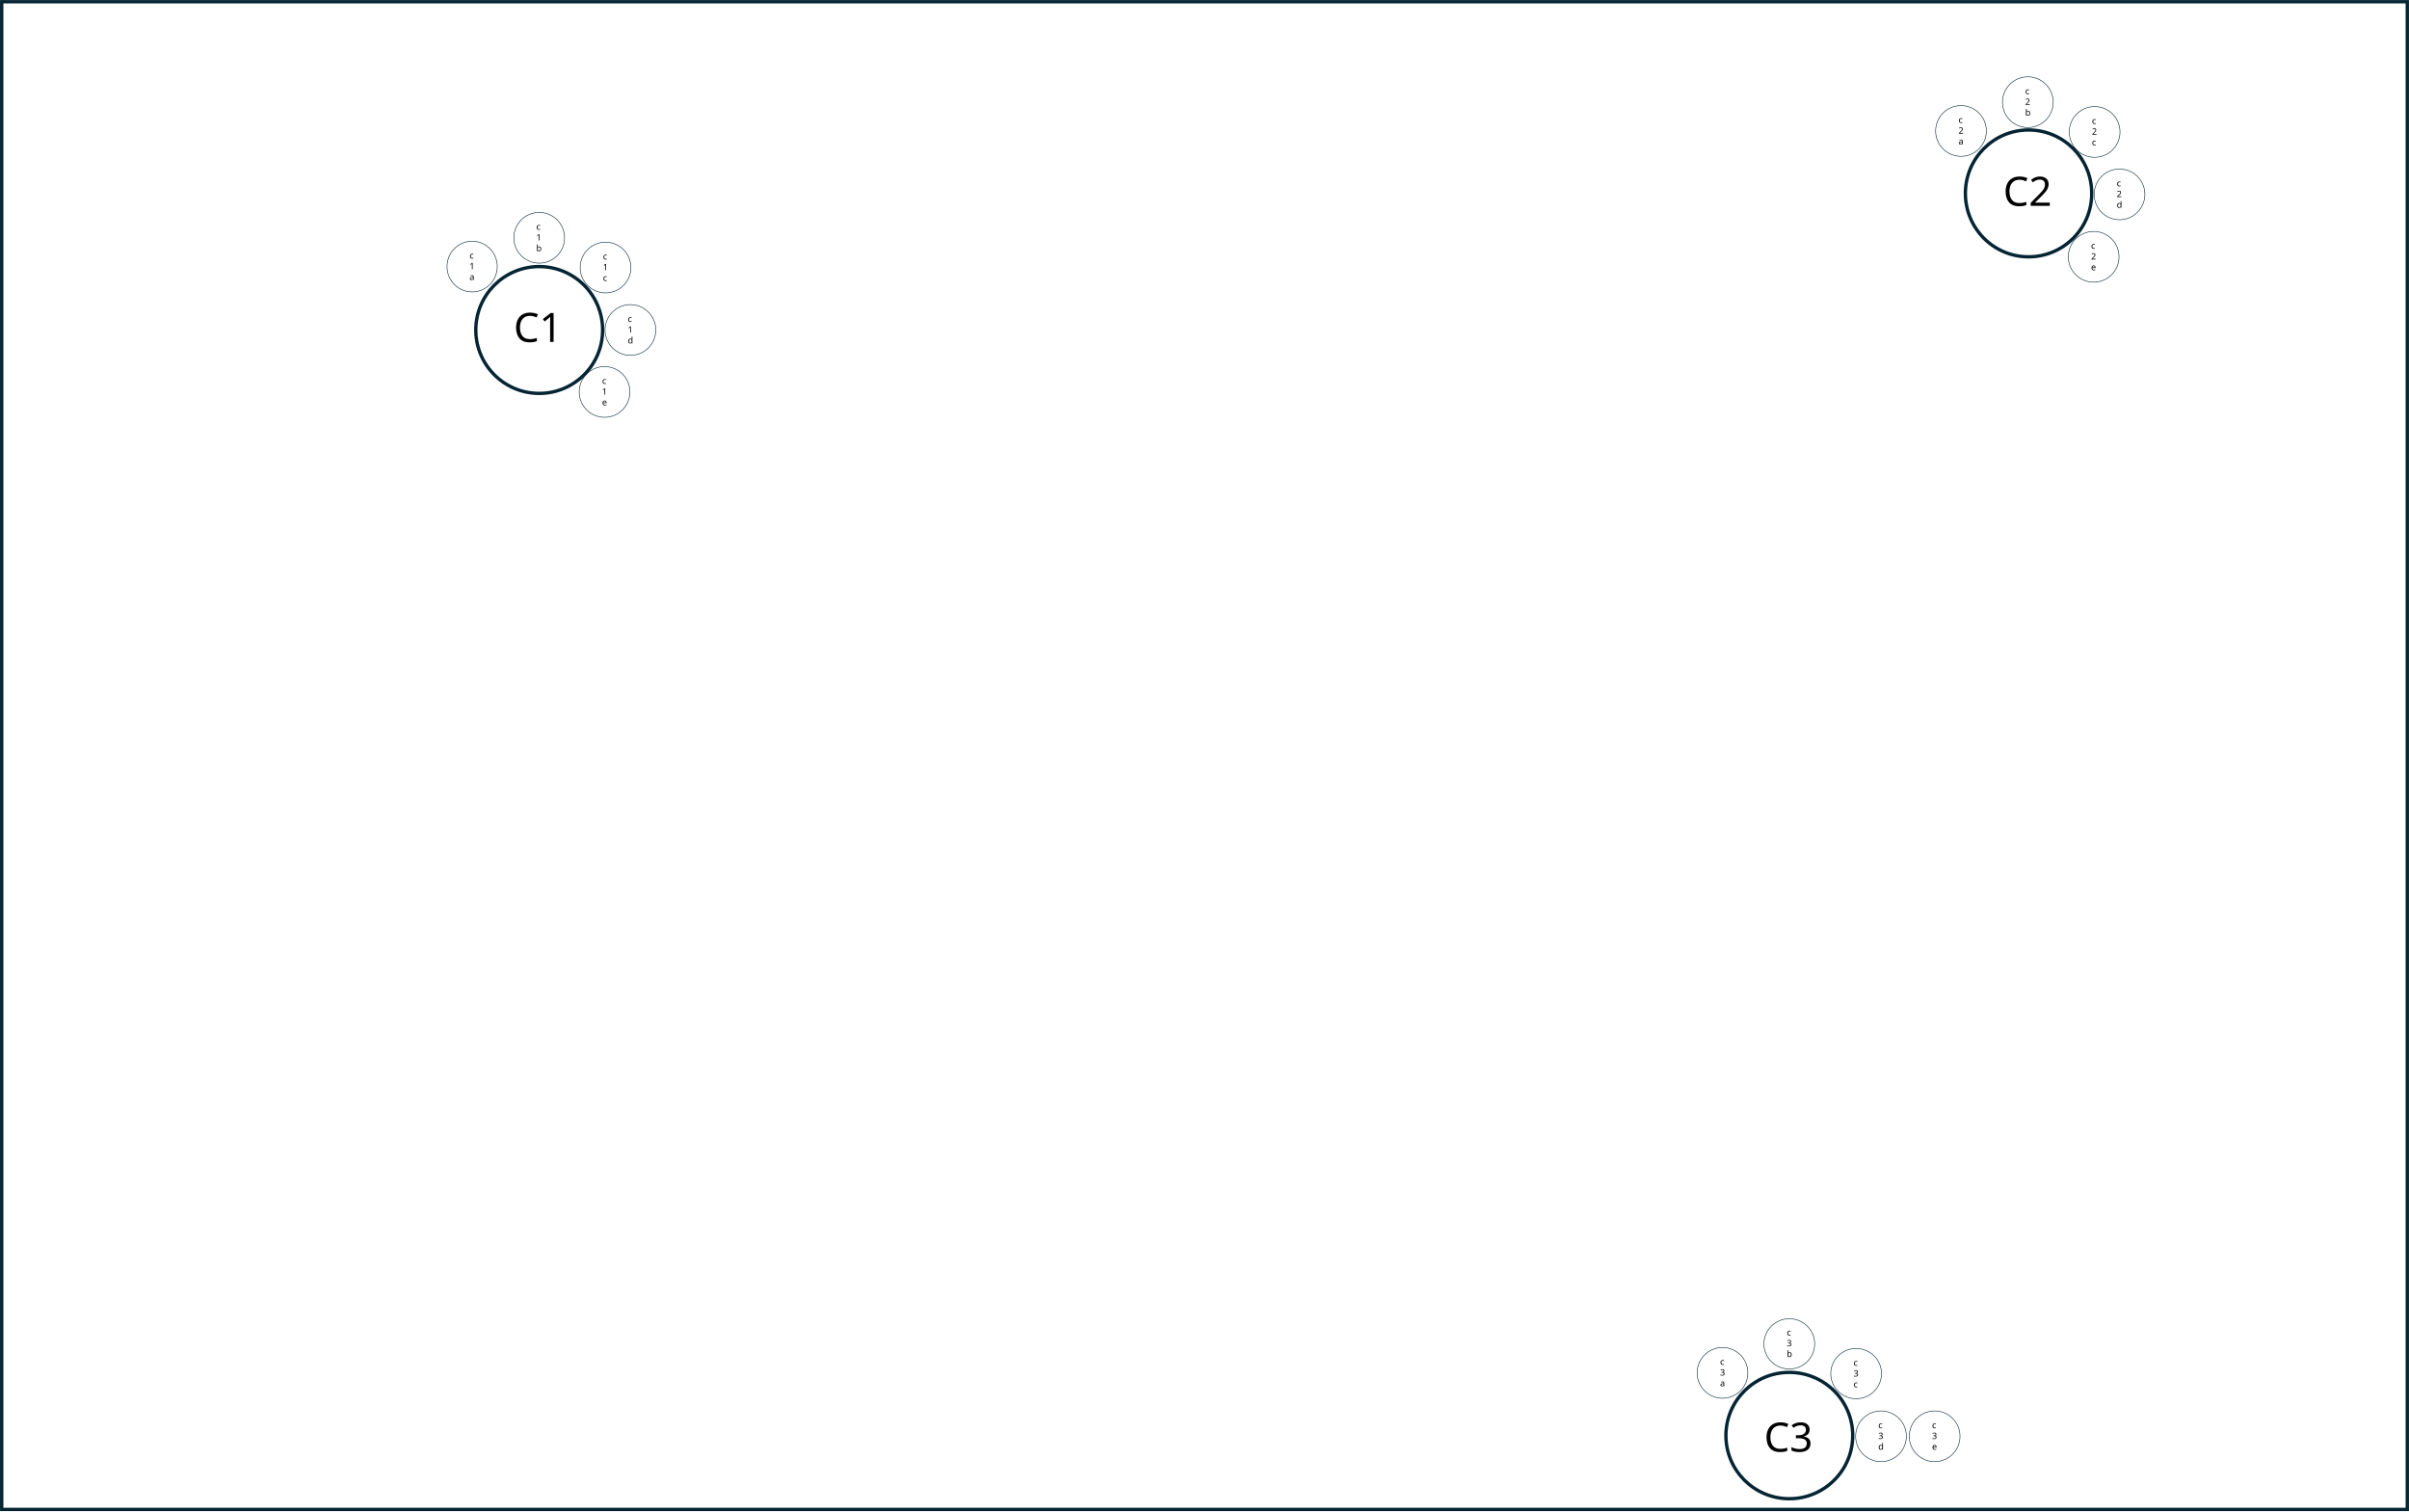
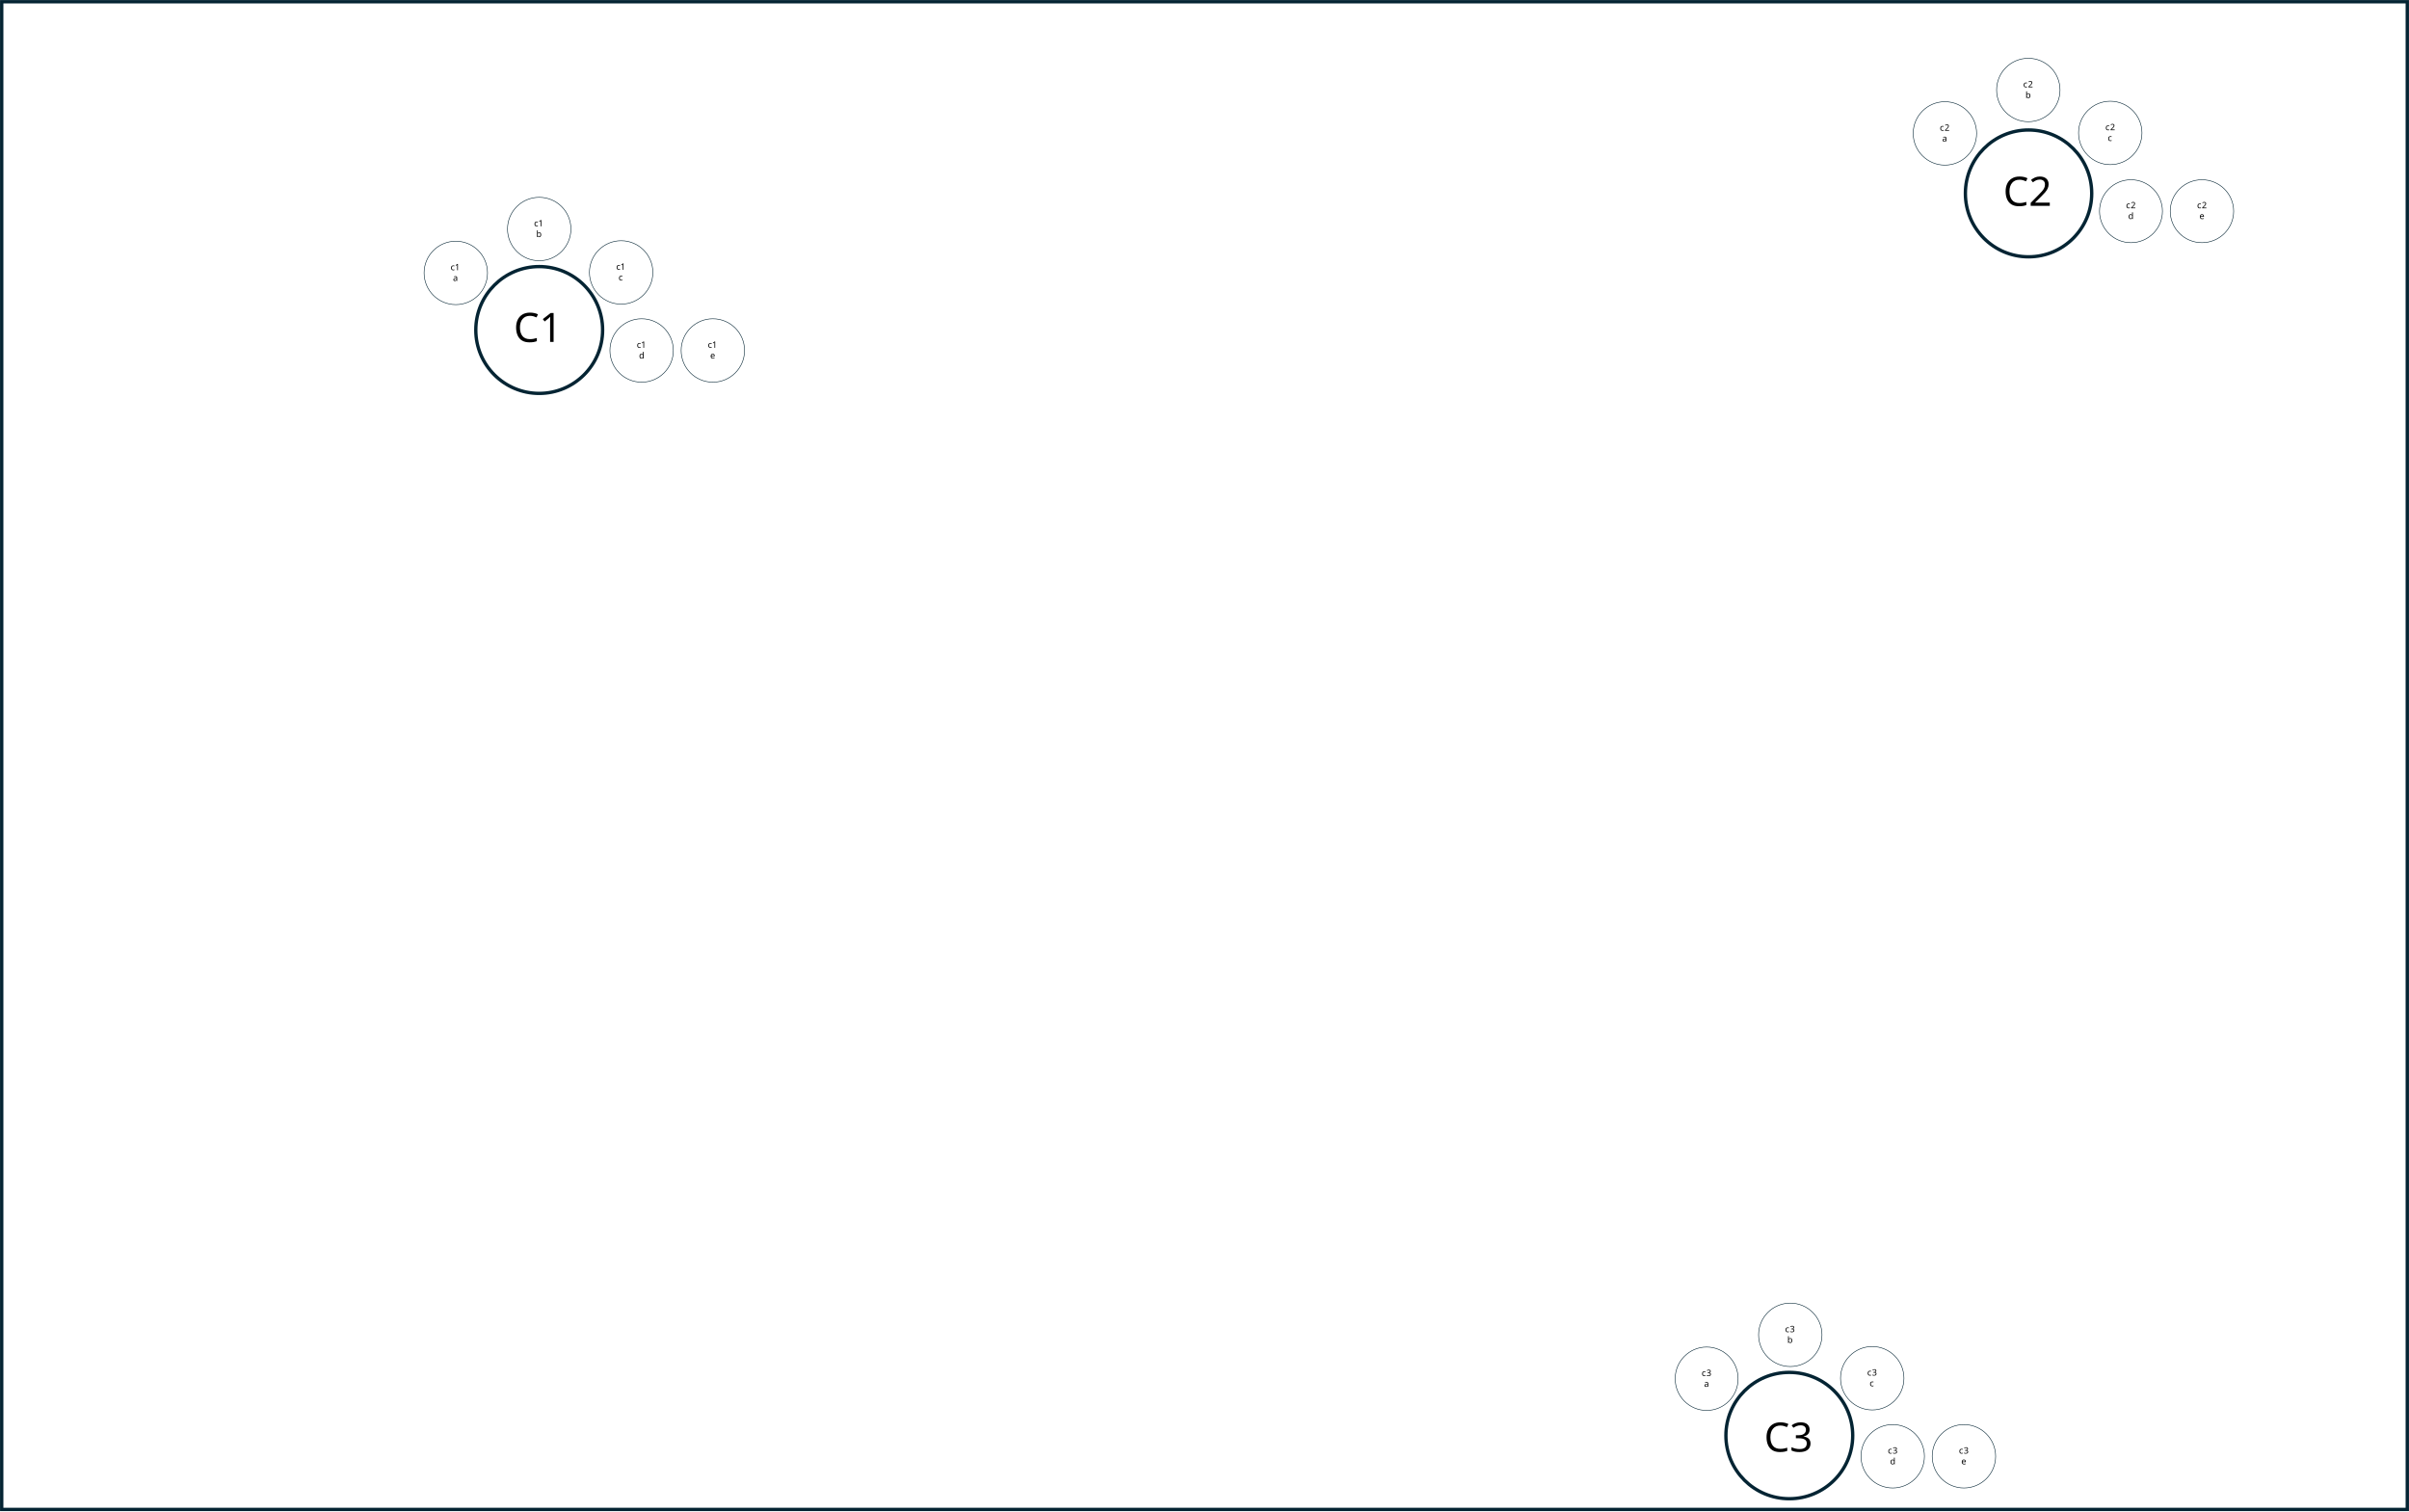
<svg xmlns="http://www.w3.org/2000/svg" width="4939" height="3098" xml:space="preserve" overflow="hidden">
  <g transform="translate(-129 -906)">
    <rect x="132.5" y="909.5" width="4932" height="3091" stroke="#042433" stroke-width="6.875" stroke-miterlimit="8" fill="none" />
    <path d="M1104.5 1582.5C1104.5 1510.7 1162.7 1452.5 1234.5 1452.5 1306.3 1452.5 1364.5 1510.7 1364.5 1582.5 1364.5 1654.3 1306.3 1712.5 1234.5 1712.5 1162.7 1712.5 1104.5 1654.3 1104.5 1582.5Z" stroke="#042433" stroke-width="6.875" stroke-miterlimit="8" fill="none" fill-rule="evenodd" />
    <path d="M3667.5 3849C3667.5 3777.48 3725.7 3719.5 3797.5 3719.5 3869.3 3719.5 3927.5 3777.48 3927.5 3849 3927.5 3920.52 3869.3 3978.5 3797.5 3978.5 3725.7 3978.5 3667.5 3920.52 3667.5 3849Z" stroke="#042433" stroke-width="6.875" stroke-miterlimit="8" fill="none" fill-rule="evenodd" />
    <path d="M4158.5 1302.5C4158.5 1230.7 4216.48 1172.5 4288 1172.5 4359.52 1172.5 4417.5 1230.7 4417.5 1302.5 4417.5 1374.3 4359.52 1432.5 4288 1432.5 4216.48 1432.5 4158.5 1374.3 4158.5 1302.5Z" stroke="#042433" stroke-width="6.875" stroke-miterlimit="8" fill="none" fill-rule="evenodd" />
    <text font-family="Aptos,Aptos_MSFontService,sans-serif" font-weight="400" font-size="83" transform="matrix(1 0 0 1 1182.07 1607)">C1</text>
    <text font-family="Aptos,Aptos_MSFontService,sans-serif" font-weight="400" font-size="83" transform="matrix(1 0 0 1 4235.92 1328)">C2</text>
    <text font-family="Aptos,Aptos_MSFontService,sans-serif" font-weight="400" font-size="83" transform="matrix(1 0 0 1 3745.73 3882)">C3</text>
-     <path d="M1182.5 1393.5C1182.5 1364.78 1205.78 1341.5 1234.5 1341.5 1263.22 1341.5 1286.5 1364.78 1286.5 1393.5 1286.5 1422.22 1263.22 1445.5 1234.5 1445.5 1205.78 1445.5 1182.5 1422.22 1182.5 1393.5Z" stroke="#042433" stroke-width="1.146" stroke-miterlimit="8" fill="none" fill-rule="evenodd" />
-     <text font-family="Aptos,Aptos_MSFontService,sans-serif" font-weight="400" font-size="18" transform="matrix(1 0 0 1 1228.43 1377)">c</text>
-     <text font-family="Aptos,Aptos_MSFontService,sans-serif" font-weight="400" font-size="18" transform="matrix(1 0 0 1 1228.43 1399)">1</text>
-     <text font-family="Aptos,Aptos_MSFontService,sans-serif" font-weight="400" font-size="18" transform="matrix(1 0 0 1 1228.43 1421)">b</text>
-     <path d="M1369.5 1582.5C1369.5 1553.78 1392.78 1530.5 1421.5 1530.5 1450.22 1530.5 1473.5 1553.78 1473.5 1582.5 1473.5 1611.22 1450.22 1634.5 1421.5 1634.5 1392.78 1634.5 1369.5 1611.22 1369.5 1582.5Z" stroke="#042433" stroke-width="1.146" stroke-miterlimit="8" fill="none" fill-rule="evenodd" />
-     <text font-family="Aptos,Aptos_MSFontService,sans-serif" font-weight="400" font-size="18" transform="matrix(1 0 0 1 1416.06 1566)">c</text>
-     <text font-family="Aptos,Aptos_MSFontService,sans-serif" font-weight="400" font-size="18" transform="matrix(1 0 0 1 1416.06 1588)">1</text>
-     <text font-family="Aptos,Aptos_MSFontService,sans-serif" font-weight="400" font-size="18" transform="matrix(1 0 0 1 1416.06 1610)">d</text>
-     <path d="M1318.5 1454.5C1318.5 1425.78 1341.78 1402.5 1370.5 1402.5 1399.22 1402.5 1422.5 1425.78 1422.5 1454.5 1422.5 1483.22 1399.22 1506.5 1370.5 1506.5 1341.78 1506.5 1318.5 1483.22 1318.5 1454.5Z" stroke="#042433" stroke-width="1.146" stroke-miterlimit="8" fill="none" fill-rule="evenodd" />
-     <text font-family="Aptos,Aptos_MSFontService,sans-serif" font-weight="400" font-size="18" transform="matrix(1 0 0 1 1365.2 1438)">c</text>
-     <text font-family="Aptos,Aptos_MSFontService,sans-serif" font-weight="400" font-size="18" transform="matrix(1 0 0 1 1365.2 1460)">1</text>
-     <text font-family="Aptos,Aptos_MSFontService,sans-serif" font-weight="400" font-size="18" transform="matrix(1 0 0 1 1365.2 1482)">c</text>
-     <path d="M1316.5 1709.5C1316.5 1680.78 1339.78 1657.5 1368.5 1657.5 1397.22 1657.5 1420.5 1680.78 1420.5 1709.5 1420.5 1738.22 1397.22 1761.5 1368.5 1761.5 1339.78 1761.5 1316.5 1738.22 1316.5 1709.5Z" stroke="#042433" stroke-width="1.146" stroke-miterlimit="8" fill="none" fill-rule="evenodd" />
-     <text font-family="Aptos,Aptos_MSFontService,sans-serif" font-weight="400" font-size="18" transform="matrix(1 0 0 1 1363.45 1693)">c</text>
-     <text font-family="Aptos,Aptos_MSFontService,sans-serif" font-weight="400" font-size="18" transform="matrix(1 0 0 1 1363.45 1715)">1</text>
-     <text font-family="Aptos,Aptos_MSFontService,sans-serif" font-weight="400" font-size="18" transform="matrix(1 0 0 1 1363.45 1737)">e</text>
-     <path d="M1045.5 1452.5C1045.5 1423.78 1068.56 1400.5 1097 1400.5 1125.44 1400.5 1148.5 1423.78 1148.5 1452.5 1148.5 1481.22 1125.44 1504.5 1097 1504.5 1068.56 1504.5 1045.5 1481.22 1045.5 1452.5Z" stroke="#042433" stroke-width="1.146" stroke-miterlimit="8" fill="none" fill-rule="evenodd" />
-     <text font-family="Aptos,Aptos_MSFontService,sans-serif" font-weight="400" font-size="18" transform="matrix(1 0 0 1 1091.66 1436)">c</text>
-     <text font-family="Aptos,Aptos_MSFontService,sans-serif" font-weight="400" font-size="18" transform="matrix(1 0 0 1 1091.66 1458)">1</text>
-     <text font-family="Aptos,Aptos_MSFontService,sans-serif" font-weight="400" font-size="18" transform="matrix(1 0 0 1 1091.66 1480)">a</text>
-     <path d="M4234.5 1115.5C4234.5 1086.78 4257.78 1063.5 4286.5 1063.5 4315.22 1063.5 4338.5 1086.78 4338.5 1115.5 4338.5 1144.22 4315.22 1167.5 4286.5 1167.5 4257.78 1167.5 4234.5 1144.22 4234.5 1115.5Z" stroke="#042433" stroke-width="1.146" stroke-miterlimit="8" fill="none" fill-rule="evenodd" />
-     <text font-family="Aptos,Aptos_MSFontService,sans-serif" font-weight="400" font-size="18" transform="matrix(1 0 0 1 4281.12 1099)">c</text>
-     <text font-family="Aptos,Aptos_MSFontService,sans-serif" font-weight="400" font-size="18" transform="matrix(1 0 0 1 4281.12 1121)">2</text>
-     <text font-family="Aptos,Aptos_MSFontService,sans-serif" font-weight="400" font-size="18" transform="matrix(1 0 0 1 4281.12 1143)">b</text>
-     <path d="M4422.5 1304.5C4422.5 1275.78 4445.78 1252.5 4474.5 1252.5 4503.22 1252.5 4526.5 1275.78 4526.5 1304.5 4526.5 1333.22 4503.22 1356.5 4474.5 1356.5 4445.78 1356.5 4422.5 1333.22 4422.5 1304.5Z" stroke="#042433" stroke-width="1.146" stroke-miterlimit="8" fill="none" fill-rule="evenodd" />
-     <text font-family="Aptos,Aptos_MSFontService,sans-serif" font-weight="400" font-size="18" transform="matrix(1 0 0 1 4468.76 1288)">c</text>
-     <text font-family="Aptos,Aptos_MSFontService,sans-serif" font-weight="400" font-size="18" transform="matrix(1 0 0 1 4468.76 1310)">2</text>
-     <text font-family="Aptos,Aptos_MSFontService,sans-serif" font-weight="400" font-size="18" transform="matrix(1 0 0 1 4468.76 1332)">d</text>
-     <path d="M4371.5 1176.5C4371.5 1147.78 4394.78 1124.5 4423.5 1124.5 4452.22 1124.5 4475.5 1147.78 4475.5 1176.5 4475.5 1205.22 4452.22 1228.5 4423.5 1228.5 4394.78 1228.5 4371.5 1205.22 4371.5 1176.5Z" stroke="#042433" stroke-width="1.146" stroke-miterlimit="8" fill="none" fill-rule="evenodd" />
-     <text font-family="Aptos,Aptos_MSFontService,sans-serif" font-weight="400" font-size="18" transform="matrix(1 0 0 1 4417.9 1160)">c</text>
-     <text font-family="Aptos,Aptos_MSFontService,sans-serif" font-weight="400" font-size="18" transform="matrix(1 0 0 1 4417.9 1182)">2</text>
-     <text font-family="Aptos,Aptos_MSFontService,sans-serif" font-weight="400" font-size="18" transform="matrix(1 0 0 1 4417.9 1204)">c</text>
-     <path d="M4369.5 1432.5C4369.5 1403.78 4392.78 1380.5 4421.5 1380.5 4450.22 1380.5 4473.5 1403.78 4473.5 1432.5 4473.5 1461.22 4450.22 1484.5 4421.5 1484.5 4392.78 1484.5 4369.5 1461.22 4369.5 1432.5Z" stroke="#042433" stroke-width="1.146" stroke-miterlimit="8" fill="none" fill-rule="evenodd" />
-     <text font-family="Aptos,Aptos_MSFontService,sans-serif" font-weight="400" font-size="18" transform="matrix(1 0 0 1 4416.14 1416)">c</text>
-     <text font-family="Aptos,Aptos_MSFontService,sans-serif" font-weight="400" font-size="18" transform="matrix(1 0 0 1 4416.14 1438)">2</text>
-     <text font-family="Aptos,Aptos_MSFontService,sans-serif" font-weight="400" font-size="18" transform="matrix(1 0 0 1 4416.14 1460)">e</text>
-     <path d="M4097.5 1174.5C4097.5 1145.78 4120.78 1122.5 4149.5 1122.5 4178.22 1122.5 4201.5 1145.78 4201.5 1174.5 4201.5 1203.22 4178.22 1226.5 4149.5 1226.5 4120.78 1226.5 4097.5 1203.22 4097.5 1174.5Z" stroke="#042433" stroke-width="1.146" stroke-miterlimit="8" fill="none" fill-rule="evenodd" />
-     <text font-family="Aptos,Aptos_MSFontService,sans-serif" font-weight="400" font-size="18" transform="matrix(1 0 0 1 4144.35 1158)">c</text>
-     <text font-family="Aptos,Aptos_MSFontService,sans-serif" font-weight="400" font-size="18" transform="matrix(1 0 0 1 4144.35 1180)">2</text>
-     <text font-family="Aptos,Aptos_MSFontService,sans-serif" font-weight="400" font-size="18" transform="matrix(1 0 0 1 4144.35 1202)">a</text>
-     <path d="M3745.5 3661C3745.5 3632.56 3768.78 3609.5 3797.5 3609.5 3826.22 3609.5 3849.5 3632.56 3849.5 3661 3849.5 3689.44 3826.22 3712.5 3797.5 3712.5 3768.78 3712.5 3745.5 3689.44 3745.5 3661Z" stroke="#042433" stroke-width="1.146" stroke-miterlimit="8" fill="none" fill-rule="evenodd" />
-     <text font-family="Aptos,Aptos_MSFontService,sans-serif" font-weight="400" font-size="18" transform="matrix(1 0 0 1 3792.29 3644)">c</text>
-     <text font-family="Aptos,Aptos_MSFontService,sans-serif" font-weight="400" font-size="18" transform="matrix(1 0 0 1 3792.29 3666)">3</text>
-     <text font-family="Aptos,Aptos_MSFontService,sans-serif" font-weight="400" font-size="18" transform="matrix(1 0 0 1 3792.29 3688)">b</text>
-     <path d="M3933.5 3850.5C3933.5 3821.78 3956.78 3798.5 3985.5 3798.5 4014.22 3798.5 4037.5 3821.78 4037.5 3850.5 4037.5 3879.22 4014.22 3902.5 3985.5 3902.5 3956.78 3902.5 3933.5 3879.22 3933.5 3850.5Z" stroke="#042433" stroke-width="1.146" stroke-miterlimit="8" fill="none" fill-rule="evenodd" />
-     <text font-family="Aptos,Aptos_MSFontService,sans-serif" font-weight="400" font-size="18" transform="matrix(1 0 0 1 3979.93 3834)">c</text>
-     <text font-family="Aptos,Aptos_MSFontService,sans-serif" font-weight="400" font-size="18" transform="matrix(1 0 0 1 3979.93 3856)">3</text>
-     <text font-family="Aptos,Aptos_MSFontService,sans-serif" font-weight="400" font-size="18" transform="matrix(1 0 0 1 3979.93 3878)">d</text>
-     <path d="M3882.5 3722C3882.5 3693.56 3905.78 3670.5 3934.5 3670.5 3963.22 3670.5 3986.5 3693.56 3986.5 3722 3986.5 3750.44 3963.22 3773.5 3934.5 3773.5 3905.78 3773.5 3882.5 3750.44 3882.5 3722Z" stroke="#042433" stroke-width="1.146" stroke-miterlimit="8" fill="none" fill-rule="evenodd" />
-     <text font-family="Aptos,Aptos_MSFontService,sans-serif" font-weight="400" font-size="18" transform="matrix(1 0 0 1 3929.07 3706)">c</text>
-     <text font-family="Aptos,Aptos_MSFontService,sans-serif" font-weight="400" font-size="18" transform="matrix(1 0 0 1 3929.07 3728)">3</text>
-     <text font-family="Aptos,Aptos_MSFontService,sans-serif" font-weight="400" font-size="18" transform="matrix(1 0 0 1 3929.07 3750)">c</text>
-     <path d="M4043.5 3850.5C4043.5 3821.78 4066.78 3798.5 4095.5 3798.5 4124.22 3798.5 4147.5 3821.78 4147.5 3850.5 4147.5 3879.22 4124.22 3902.5 4095.5 3902.5 4066.78 3902.5 4043.5 3879.22 4043.5 3850.5Z" stroke="#042433" stroke-width="1.146" stroke-miterlimit="8" fill="none" fill-rule="evenodd" />
-     <text font-family="Aptos,Aptos_MSFontService,sans-serif" font-weight="400" font-size="18" transform="matrix(1 0 0 1 4090.09 3834)">c</text>
-     <text font-family="Aptos,Aptos_MSFontService,sans-serif" font-weight="400" font-size="18" transform="matrix(1 0 0 1 4090.09 3856)">3</text>
-     <text font-family="Aptos,Aptos_MSFontService,sans-serif" font-weight="400" font-size="18" transform="matrix(1 0 0 1 4090.09 3878)">e</text>
-     <path d="M3608.5 3720.5C3608.5 3691.78 3631.78 3668.5 3660.5 3668.5 3689.22 3668.5 3712.5 3691.78 3712.5 3720.5 3712.5 3749.22 3689.22 3772.5 3660.5 3772.5 3631.78 3772.5 3608.5 3749.22 3608.5 3720.5Z" stroke="#042433" stroke-width="1.146" stroke-miterlimit="8" fill="none" fill-rule="evenodd" />
-     <text font-family="Aptos,Aptos_MSFontService,sans-serif" font-weight="400" font-size="18" transform="matrix(1 0 0 1 3655.52 3704)">c</text>
-     <text font-family="Aptos,Aptos_MSFontService,sans-serif" font-weight="400" font-size="18" transform="matrix(1 0 0 1 3655.52 3726)">3</text>
-     <text font-family="Aptos,Aptos_MSFontService,sans-serif" font-weight="400" font-size="18" transform="matrix(1 0 0 1 3655.52 3748)">a</text>
+     <path d="M1169.5 1375.5C1169.5 1339.6 1198.6 1310.5 1234.5 1310.5 1270.4 1310.5 1299.5 1339.6 1299.5 1375.5 1299.5 1411.4 1270.4 1440.5 1234.5 1440.5 1198.6 1440.5 1169.5 1411.4 1169.5 1375.5Z" stroke="#042433" stroke-width="1.146" stroke-miterlimit="8" fill="none" fill-rule="evenodd" />
+     <text font-family="Aptos,Aptos_MSFontService,sans-serif" font-weight="400" font-size="18" transform="matrix(1 0 0 1 1223.85 1370)">c1</text>
+     <text font-family="Aptos,Aptos_MSFontService,sans-serif" font-weight="400" font-size="18" transform="matrix(1 0 0 1 1228.43 1392)">b</text>
+     <path d="M1379.5 1624.5C1379.5 1588.6 1408.6 1559.5 1444.5 1559.5 1480.4 1559.5 1509.5 1588.6 1509.5 1624.5 1509.5 1660.4 1480.4 1689.5 1444.5 1689.5 1408.6 1689.5 1379.5 1660.4 1379.5 1624.5Z" stroke="#042433" stroke-width="1.146" stroke-miterlimit="8" fill="none" fill-rule="evenodd" />
+     <text font-family="Aptos,Aptos_MSFontService,sans-serif" font-weight="400" font-size="18" transform="matrix(1 0 0 1 1434.52 1619)">c1</text>
+     <text font-family="Aptos,Aptos_MSFontService,sans-serif" font-weight="400" font-size="18" transform="matrix(1 0 0 1 1439.1 1641)">d</text>
+     <path d="M1337.5 1464.5C1337.5 1428.6 1366.6 1399.5 1402.5 1399.5 1438.4 1399.5 1467.5 1428.6 1467.5 1464.5 1467.5 1500.4 1438.4 1529.5 1402.5 1529.5 1366.6 1529.5 1337.5 1500.4 1337.5 1464.5Z" stroke="#042433" stroke-width="1.146" stroke-miterlimit="8" fill="none" fill-rule="evenodd" />
+     <text font-family="Aptos,Aptos_MSFontService,sans-serif" font-weight="400" font-size="18" transform="matrix(1 0 0 1 1392.29 1459)">c1</text>
+     <text font-family="Aptos,Aptos_MSFontService,sans-serif" font-weight="400" font-size="18" transform="matrix(1 0 0 1 1397.17 1481)">c</text>
+     <path d="M1525.5 1624.5C1525.5 1588.6 1554.6 1559.5 1590.5 1559.5 1626.4 1559.5 1655.5 1588.6 1655.5 1624.5 1655.5 1660.4 1626.4 1689.5 1590.5 1689.5 1554.6 1689.5 1525.5 1660.4 1525.5 1624.5Z" stroke="#042433" stroke-width="1.146" stroke-miterlimit="8" fill="none" fill-rule="evenodd" />
+     <text font-family="Aptos,Aptos_MSFontService,sans-serif" font-weight="400" font-size="18" transform="matrix(1 0 0 1 1580.23 1619)">c1</text>
+     <text font-family="Aptos,Aptos_MSFontService,sans-serif" font-weight="400" font-size="18" transform="matrix(1 0 0 1 1585.11 1641)">e</text>
+     <path d="M998.5 1465.5C998.5 1429.6 1027.6 1400.5 1063.5 1400.5 1099.4 1400.5 1128.5 1429.6 1128.5 1465.5 1128.5 1501.4 1099.4 1530.5 1063.5 1530.5 1027.6 1530.5 998.5 1501.4 998.5 1465.5Z" stroke="#042433" stroke-width="1.146" stroke-miterlimit="8" fill="none" fill-rule="evenodd" />
+     <text font-family="Aptos,Aptos_MSFontService,sans-serif" font-weight="400" font-size="18" transform="matrix(1 0 0 1 1052.8 1460)">c1</text>
+     <text font-family="Aptos,Aptos_MSFontService,sans-serif" font-weight="400" font-size="18" transform="matrix(1 0 0 1 1057.68 1482)">a</text>
+     <path d="M4222.5 1090.5C4222.5 1054.6 4251.6 1025.5 4287.5 1025.5 4323.4 1025.5 4352.5 1054.6 4352.5 1090.5 4352.5 1126.4 4323.4 1155.5 4287.5 1155.5 4251.6 1155.5 4222.5 1126.4 4222.5 1090.5Z" stroke="#042433" stroke-width="1.146" stroke-miterlimit="8" fill="none" fill-rule="evenodd" />
+     <text font-family="Aptos,Aptos_MSFontService,sans-serif" font-weight="400" font-size="18" transform="matrix(1 0 0 1 4277.07 1085)">c</text>
+     <text font-family="Aptos,Aptos_MSFontService,sans-serif" font-weight="400" font-size="18" transform="matrix(1 0 0 1 4286.81 1085)">2</text>
+     <text font-family="Aptos,Aptos_MSFontService,sans-serif" font-weight="400" font-size="18" transform="matrix(1 0 0 1 4281.65 1107)">b</text>
+     <path d="M4433.5 1339C4433.5 1303.38 4462.38 1274.5 4498 1274.5 4533.62 1274.5 4562.5 1303.38 4562.5 1339 4562.5 1374.62 4533.62 1403.5 4498 1403.5 4462.38 1403.5 4433.5 1374.62 4433.5 1339Z" stroke="#042433" stroke-width="1.146" stroke-miterlimit="8" fill="none" fill-rule="evenodd" />
+     <text font-family="Aptos,Aptos_MSFontService,sans-serif" font-weight="400" font-size="18" transform="matrix(1 0 0 1 4487.74 1333)">c</text>
+     <text font-family="Aptos,Aptos_MSFontService,sans-serif" font-weight="400" font-size="18" transform="matrix(1 0 0 1 4497.48 1333)">2</text>
+     <text font-family="Aptos,Aptos_MSFontService,sans-serif" font-weight="400" font-size="18" transform="matrix(1 0 0 1 4492.33 1355)">d</text>
+     <path d="M4390.5 1178.5C4390.5 1142.6 4419.6 1113.5 4455.5 1113.5 4491.4 1113.5 4520.5 1142.6 4520.5 1178.5 4520.5 1214.4 4491.4 1243.5 4455.5 1243.5 4419.6 1243.5 4390.5 1214.4 4390.5 1178.5Z" stroke="#042433" stroke-width="1.146" stroke-miterlimit="8" fill="none" fill-rule="evenodd" />
+     <text font-family="Aptos,Aptos_MSFontService,sans-serif" font-weight="400" font-size="18" transform="matrix(1 0 0 1 4445.51 1173)">c</text>
+     <text font-family="Aptos,Aptos_MSFontService,sans-serif" font-weight="400" font-size="18" transform="matrix(1 0 0 1 4455.25 1173)">2</text>
+     <text font-family="Aptos,Aptos_MSFontService,sans-serif" font-weight="400" font-size="18" transform="matrix(1 0 0 1 4450.4 1195)">c</text>
+     <path d="M4578.5 1339C4578.5 1303.38 4607.6 1274.5 4643.5 1274.5 4679.4 1274.5 4708.5 1303.38 4708.5 1339 4708.5 1374.62 4679.4 1403.5 4643.5 1403.5 4607.6 1403.5 4578.5 1374.62 4578.5 1339Z" stroke="#042433" stroke-width="1.146" stroke-miterlimit="8" fill="none" fill-rule="evenodd" />
+     <text font-family="Aptos,Aptos_MSFontService,sans-serif" font-weight="400" font-size="18" transform="matrix(1 0 0 1 4633.46 1333)">c</text>
+     <text font-family="Aptos,Aptos_MSFontService,sans-serif" font-weight="400" font-size="18" transform="matrix(1 0 0 1 4643.19 1333)">2</text>
+     <text font-family="Aptos,Aptos_MSFontService,sans-serif" font-weight="400" font-size="18" transform="matrix(1 0 0 1 4638.34 1355)">e</text>
+     <path d="M4051.5 1179.5C4051.5 1143.6 4080.6 1114.5 4116.5 1114.5 4152.4 1114.5 4181.5 1143.6 4181.5 1179.5 4181.5 1215.4 4152.4 1244.5 4116.5 1244.5 4080.6 1244.5 4051.5 1215.4 4051.5 1179.5Z" stroke="#042433" stroke-width="1.146" stroke-miterlimit="8" fill="none" fill-rule="evenodd" />
+     <text font-family="Aptos,Aptos_MSFontService,sans-serif" font-weight="400" font-size="18" transform="matrix(1 0 0 1 4106.02 1174)">c</text>
+     <text font-family="Aptos,Aptos_MSFontService,sans-serif" font-weight="400" font-size="18" transform="matrix(1 0 0 1 4115.76 1174)">2</text>
+     <text font-family="Aptos,Aptos_MSFontService,sans-serif" font-weight="400" font-size="18" transform="matrix(1 0 0 1 4110.9 1196)">a</text>
+     <path d="M3734.5 3642.5C3734.5 3606.6 3763.6 3577.5 3799.5 3577.5 3835.4 3577.5 3864.5 3606.6 3864.5 3642.5 3864.5 3678.4 3835.4 3707.5 3799.5 3707.5 3763.6 3707.5 3734.5 3678.4 3734.5 3642.5Z" stroke="#042433" stroke-width="1.146" stroke-miterlimit="8" fill="none" fill-rule="evenodd" />
+     <text font-family="Aptos,Aptos_MSFontService,sans-serif" font-weight="400" font-size="18" transform="matrix(1 0 0 1 3788.82 3637)">c</text>
+     <text font-family="Aptos,Aptos_MSFontService,sans-serif" font-weight="400" font-size="18" transform="matrix(1 0 0 1 3798.56 3637)">3</text>
+     <text font-family="Aptos,Aptos_MSFontService,sans-serif" font-weight="400" font-size="18" transform="matrix(1 0 0 1 3793.4 3659)">b</text>
+     <path d="M3944.5 3891.5C3944.5 3855.6 3973.6 3826.5 4009.5 3826.5 4045.4 3826.5 4074.5 3855.6 4074.5 3891.5 4074.5 3927.4 4045.4 3956.5 4009.5 3956.5 3973.6 3956.5 3944.5 3927.4 3944.5 3891.5Z" stroke="#042433" stroke-width="1.146" stroke-miterlimit="8" fill="none" fill-rule="evenodd" />
+     <text font-family="Aptos,Aptos_MSFontService,sans-serif" font-weight="400" font-size="18" transform="matrix(1 0 0 1 3999.49 3886)">c</text>
+     <text font-family="Aptos,Aptos_MSFontService,sans-serif" font-weight="400" font-size="18" transform="matrix(1 0 0 1 4009.23 3886)">3</text>
+     <text font-family="Aptos,Aptos_MSFontService,sans-serif" font-weight="400" font-size="18" transform="matrix(1 0 0 1 4004.08 3908)">d</text>
+     <path d="M3902.5 3731.5C3902.5 3695.6 3931.6 3666.5 3967.5 3666.5 4003.4 3666.5 4032.5 3695.6 4032.5 3731.5 4032.5 3767.4 4003.4 3796.5 3967.5 3796.5 3931.6 3796.5 3902.5 3767.4 3902.5 3731.5Z" stroke="#042433" stroke-width="1.146" stroke-miterlimit="8" fill="none" fill-rule="evenodd" />
+     <text font-family="Aptos,Aptos_MSFontService,sans-serif" font-weight="400" font-size="18" transform="matrix(1 0 0 1 3957.26 3726)">c</text>
+     <text font-family="Aptos,Aptos_MSFontService,sans-serif" font-weight="400" font-size="18" transform="matrix(1 0 0 1 3967 3726)">3</text>
+     <text font-family="Aptos,Aptos_MSFontService,sans-serif" font-weight="400" font-size="18" transform="matrix(1 0 0 1 3962.15 3748)">c</text>
+     <path d="M4090.5 3891.5C4090.5 3855.6 4119.6 3826.5 4155.5 3826.5 4191.4 3826.5 4220.5 3855.6 4220.5 3891.5 4220.5 3927.4 4191.4 3956.5 4155.5 3956.5 4119.6 3956.5 4090.5 3927.4 4090.5 3891.5Z" stroke="#042433" stroke-width="1.146" stroke-miterlimit="8" fill="none" fill-rule="evenodd" />
+     <text font-family="Aptos,Aptos_MSFontService,sans-serif" font-weight="400" font-size="18" transform="matrix(1 0 0 1 4145.21 3886)">c</text>
+     <text font-family="Aptos,Aptos_MSFontService,sans-serif" font-weight="400" font-size="18" transform="matrix(1 0 0 1 4154.94 3886)">3</text>
+     <text font-family="Aptos,Aptos_MSFontService,sans-serif" font-weight="400" font-size="18" transform="matrix(1 0 0 1 4150.09 3908)">e</text>
+     <path d="M3563.5 3732.5C3563.5 3696.6 3592.38 3667.5 3628 3667.5 3663.62 3667.5 3692.5 3696.6 3692.5 3732.5 3692.5 3768.4 3663.62 3797.5 3628 3797.5 3592.38 3797.5 3563.5 3768.4 3563.5 3732.5Z" stroke="#042433" stroke-width="1.146" stroke-miterlimit="8" fill="none" fill-rule="evenodd" />
+     <text font-family="Aptos,Aptos_MSFontService,sans-serif" font-weight="400" font-size="18" transform="matrix(1 0 0 1 3617.77 3727)">c</text>
+     <text font-family="Aptos,Aptos_MSFontService,sans-serif" font-weight="400" font-size="18" transform="matrix(1 0 0 1 3627.51 3727)">3</text>
+     <text font-family="Aptos,Aptos_MSFontService,sans-serif" font-weight="400" font-size="18" transform="matrix(1 0 0 1 3622.66 3749)">a</text>
  </g>
</svg>
